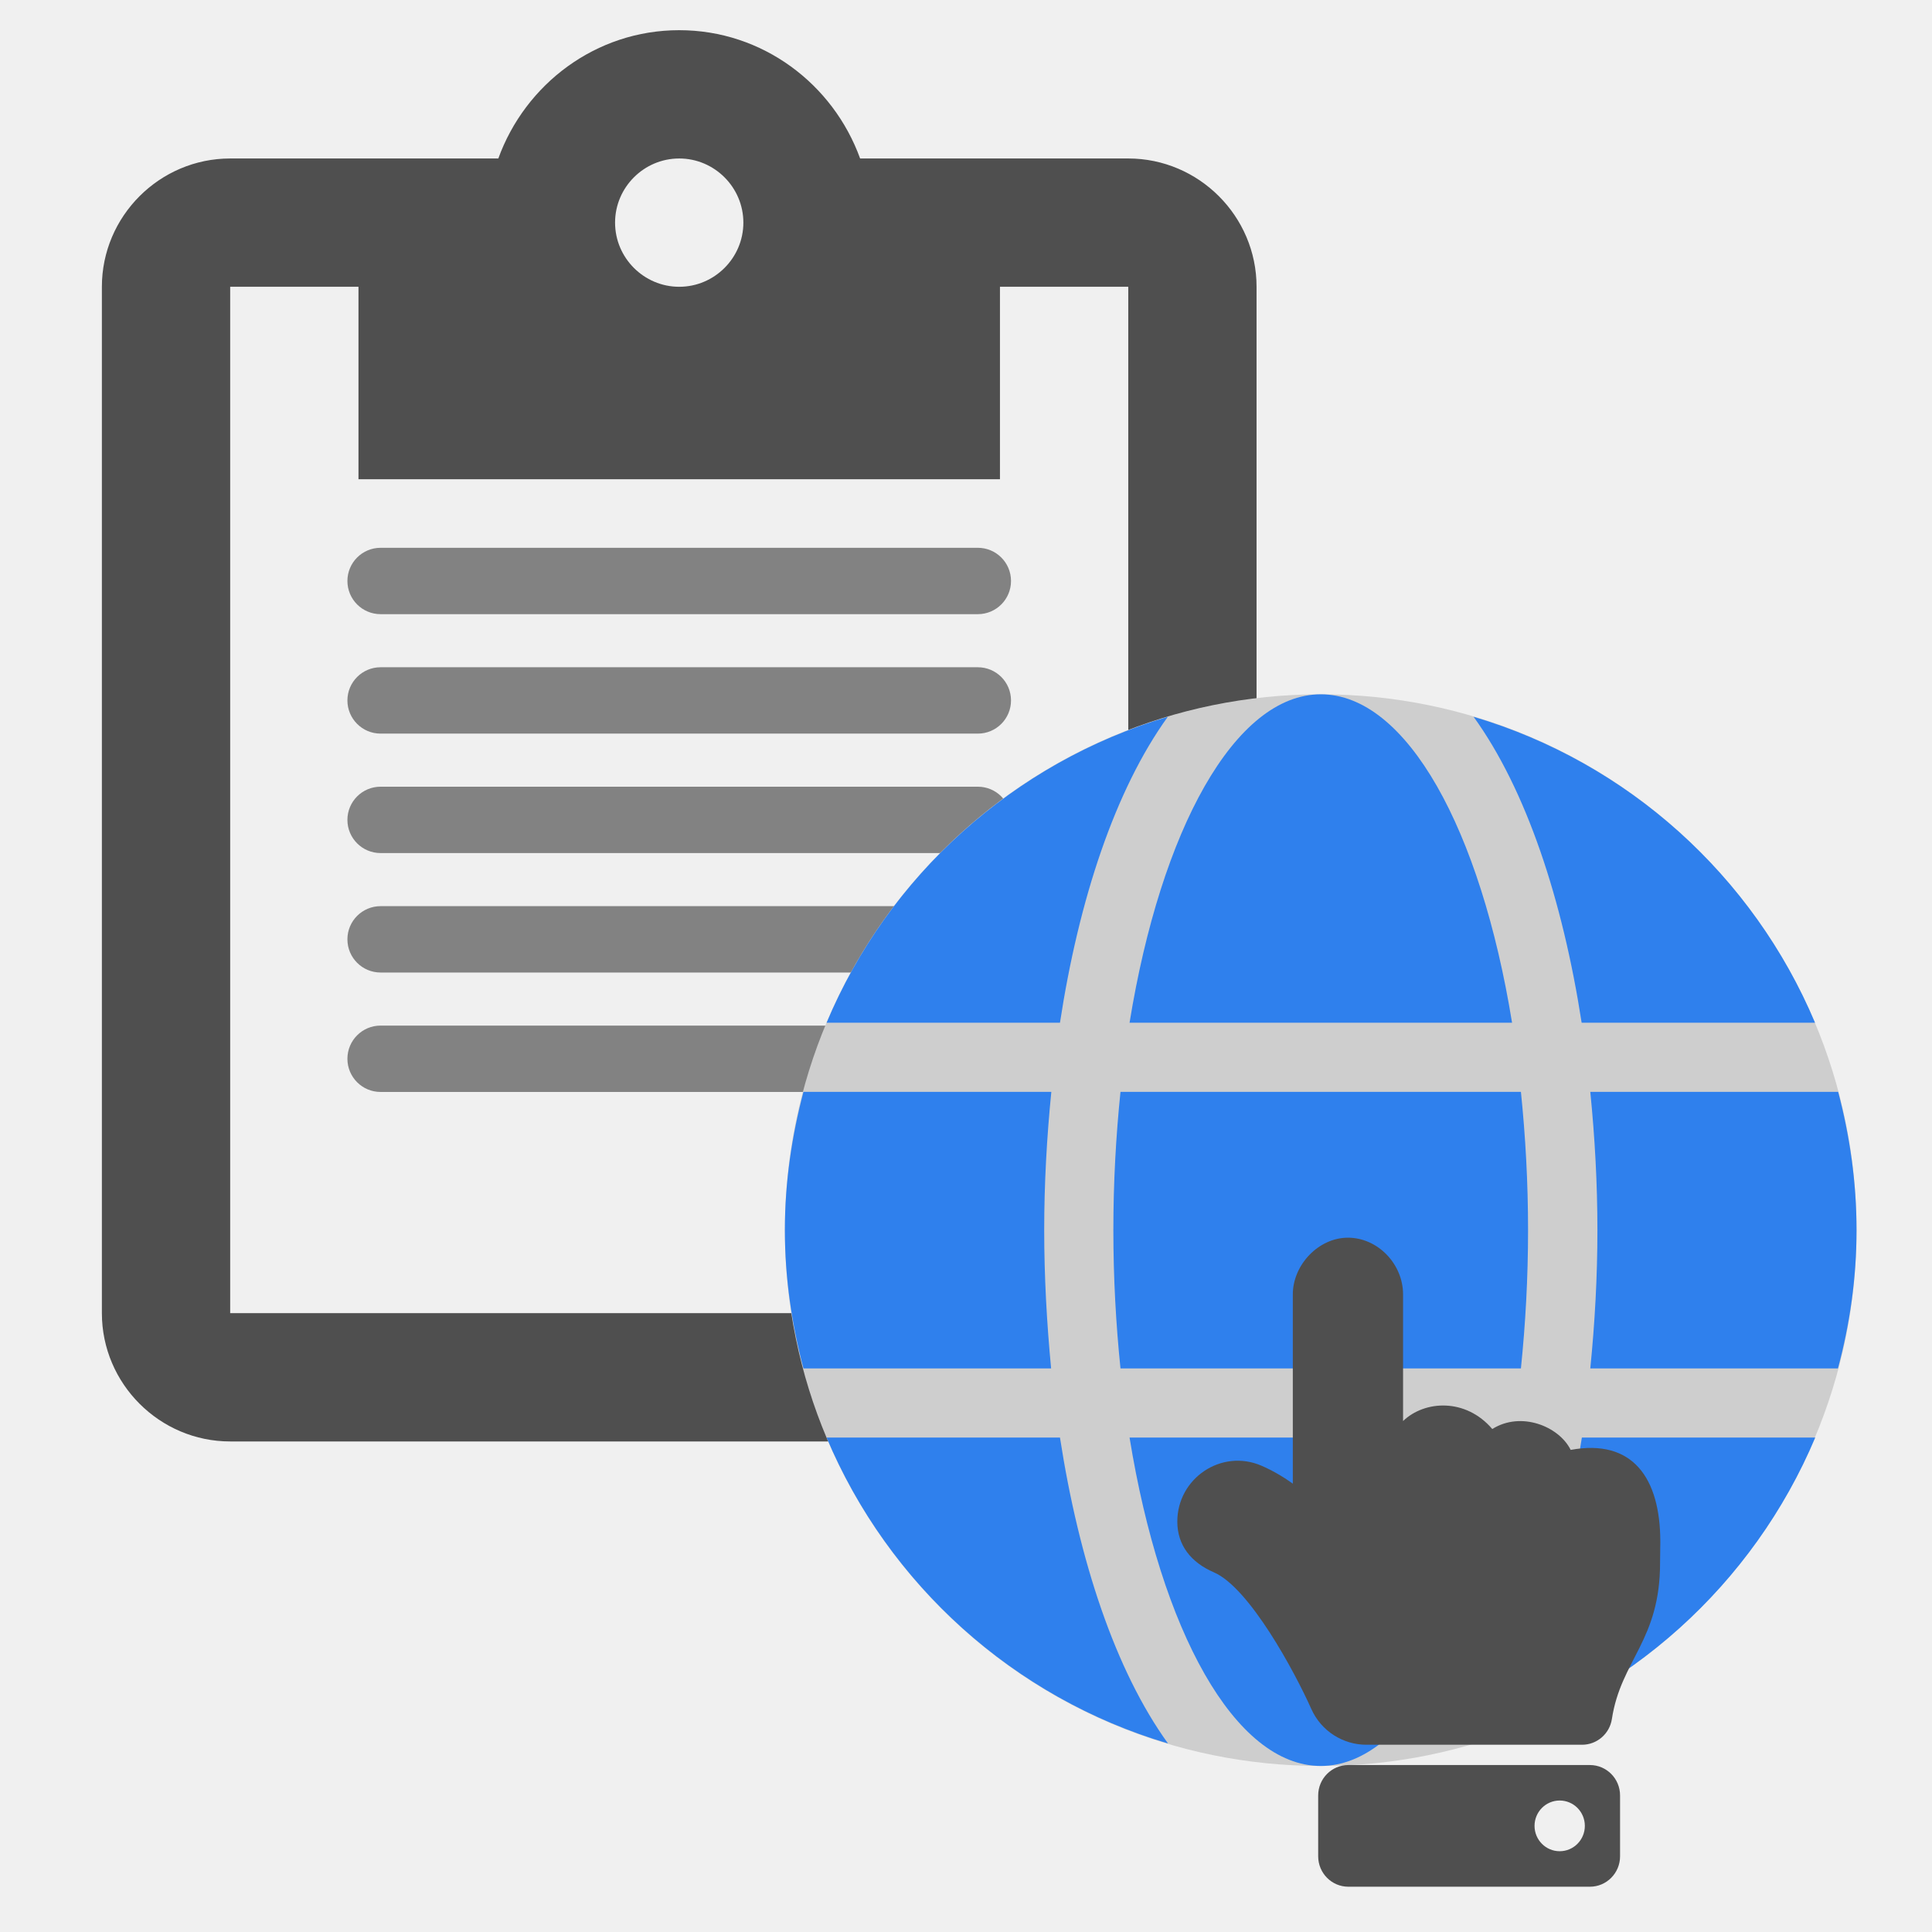
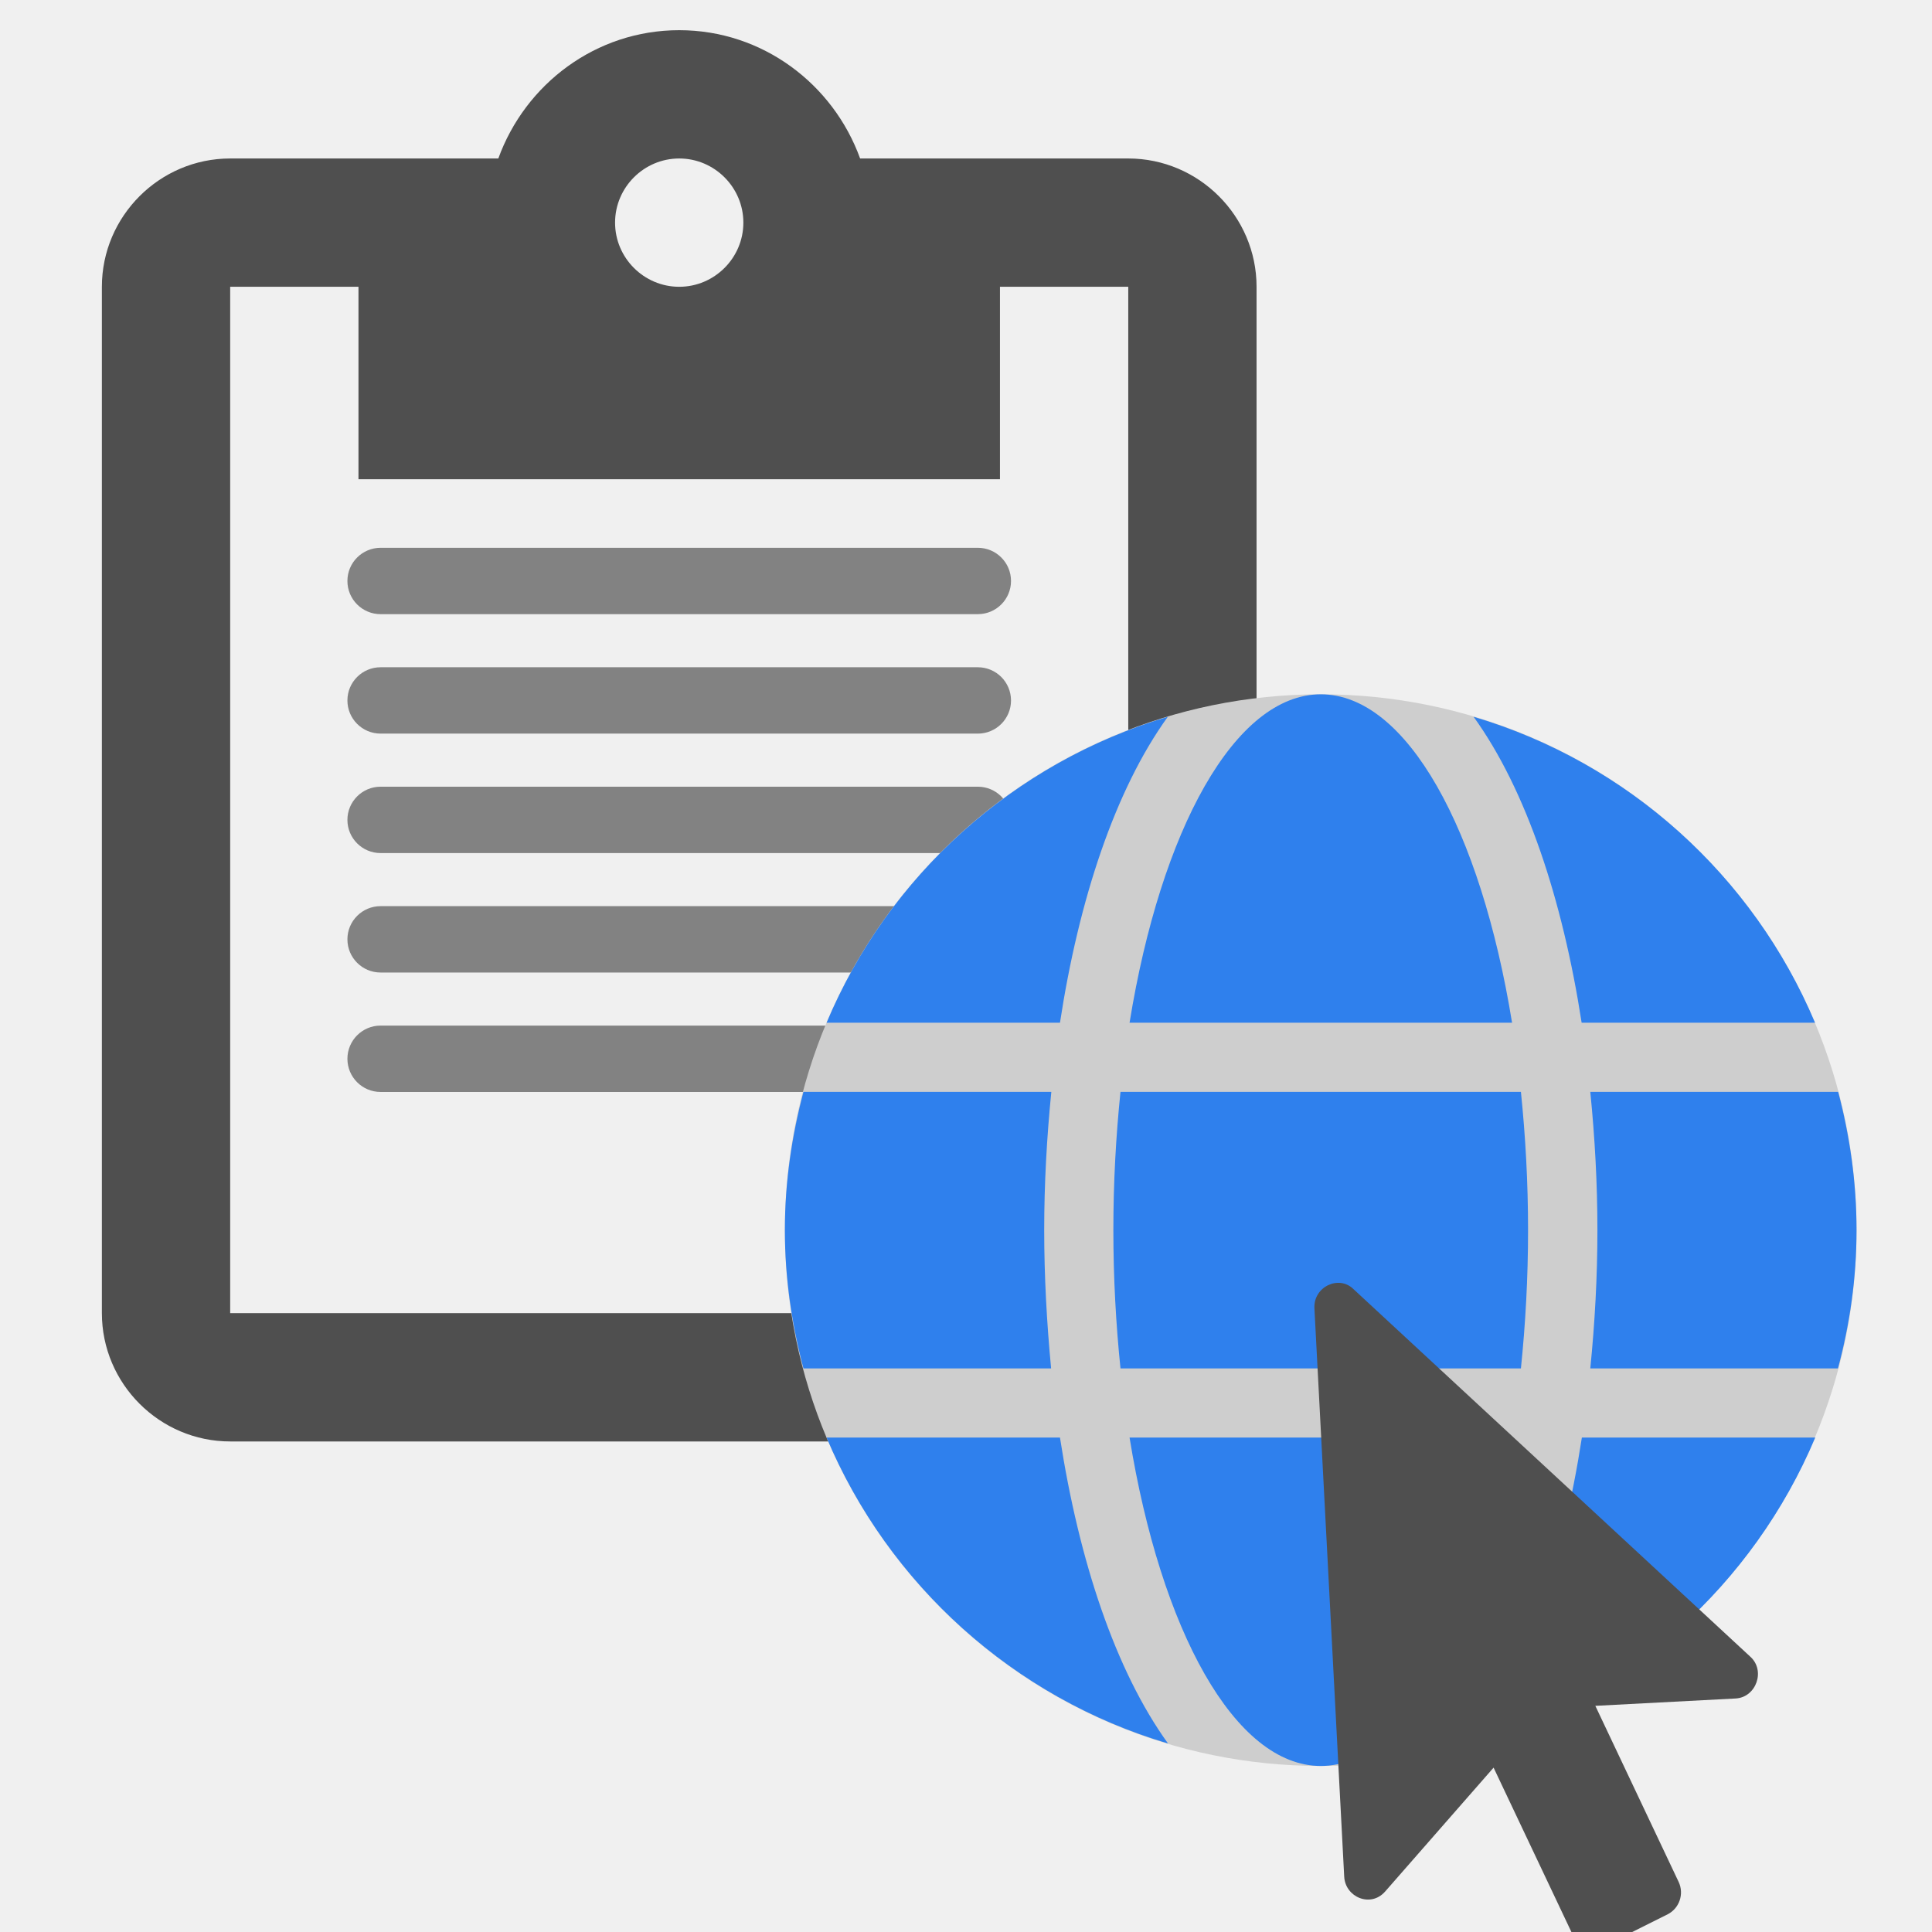
<svg xmlns="http://www.w3.org/2000/svg" width="128" height="128" viewBox="0 0 128 128" fill="none">
  <g clip-path="url(#clip0_306_30)">
    <path d="M74.75 10.5H56.985C55.2 5.57 50.525 2 45 2C39.475 2 34.8 5.57 33.015 10.5H15.25C10.575 10.5 6.75 14.325 6.75 19V87C6.75 91.675 10.575 95.5 15.25 95.5H74.75C79.425 95.5 83.25 91.675 83.25 87V19C83.25 14.325 79.425 10.5 74.75 10.5ZM45 10.5C47.337 10.5 49.25 12.412 49.25 14.75C49.25 17.087 47.337 19 45 19C42.663 19 40.75 17.087 40.75 14.75C40.75 12.412 42.663 10.5 45 10.5ZM74.75 87H15.25V19H23.75V31.75H66.25V19H74.75V87Z" fill="#4F4F4F" />
    <rect x="23.017" y="36.293" width="43.965" height="4.397" rx="2.198" fill="#828282" />
    <rect x="23.017" y="44.207" width="43.965" height="4.397" rx="2.198" fill="#828282" />
    <rect x="23.017" y="52.121" width="43.965" height="4.397" rx="2.198" fill="#828282" />
    <rect x="23.017" y="60.035" width="43.965" height="4.397" rx="2.198" fill="#828282" />
    <rect x="23.017" y="67.948" width="43.965" height="4.397" rx="2.198" fill="#828282" />
    <circle cx="87.5" cy="81.5" r="35.5" fill="#CECECE" />
    <path d="M100.178 67.758C98.102 54.975 93.206 46 87.507 46C81.809 46 76.912 54.975 74.836 67.758H100.178ZM73.763 81.5C73.763 84.678 73.934 87.727 74.235 90.661H100.765C101.066 87.727 101.238 84.678 101.238 81.5C101.238 78.322 101.066 75.273 100.765 72.339H74.235C73.934 75.273 73.763 78.322 73.763 81.5ZM120.251 67.758C116.156 58.038 107.867 50.523 97.63 47.489C101.123 52.327 103.528 59.613 104.788 67.758H120.251ZM77.37 47.489C67.148 50.523 58.844 58.038 54.763 67.758H70.226C71.472 59.613 73.877 52.327 77.37 47.489V47.489ZM121.783 72.339H105.361C105.662 75.345 105.833 78.422 105.833 81.5C105.833 84.578 105.662 87.655 105.361 90.661H121.769C122.556 87.727 123 84.678 123 81.5C123 78.322 122.556 75.273 121.783 72.339ZM69.181 81.5C69.181 78.422 69.353 75.345 69.653 72.339H53.231C52.458 75.273 52 78.322 52 81.5C52 84.678 52.458 87.727 53.231 90.661H69.639C69.353 87.655 69.181 84.578 69.181 81.5V81.5ZM74.836 95.242C76.912 108.025 81.809 117 87.507 117C93.206 117 98.102 108.025 100.178 95.242H74.836ZM97.644 115.511C107.867 112.477 116.171 104.961 120.265 95.242H104.803C103.543 103.387 101.137 110.673 97.644 115.511ZM54.763 95.242C58.858 104.961 67.148 112.477 77.385 115.511C73.891 110.673 71.486 103.387 70.226 95.242H54.763V95.242Z" fill="#2F80ED" />
-     <path d="M89.304 82C91.273 82 92.957 83.734 92.957 85.763V94.148C94.377 92.776 97.104 92.608 98.868 94.677C100.771 93.478 103.287 94.497 104.061 96.059C108.157 95.305 110 97.902 110 102.156C110 102.387 109.983 103.271 109.984 103.5C109.998 108.705 107.395 109.958 106.791 113.891C106.64 114.872 105.8 115.594 104.816 115.594H90.522L90.522 115.594C88.991 115.593 87.531 114.703 86.868 113.203C85.785 110.777 82.781 105.19 80.424 104.172C78.908 103.517 78.001 102.376 78 100.812C77.999 97.938 80.925 95.962 83.576 97.107C84.272 97.408 84.965 97.805 85.652 98.296V85.763C85.652 83.793 87.364 82 89.304 82ZM89.333 116.938H105.333C106.438 116.938 107.333 117.84 107.333 118.953V122.984C107.333 124.098 106.438 125 105.333 125H89.333C88.229 125 87.333 124.098 87.333 122.984V118.953C87.333 117.84 88.229 116.938 89.333 116.938ZM103.333 119.289C102.413 119.289 101.667 120.041 101.667 120.969C101.667 121.896 102.413 122.648 103.333 122.648C104.254 122.648 105 121.896 105 120.969C105 120.041 104.254 119.289 103.333 119.289Z" fill="#4F4F4F" />
+     <path d="M114.991 112.529L105.695 113.016L111.212 124.676C111.596 125.485 111.255 126.431 110.495 126.823L106.285 128.926C105.5 129.319 104.578 128.965 104.196 128.182L98.954 117.11L91.769 125.318C90.811 126.412 89.128 125.696 89.057 124.331L87.084 86.679C87.009 85.242 88.718 84.45 89.678 85.414L115.944 109.743C117 110.67 116.35 112.458 114.991 112.529V112.529Z" fill="#4F4F4F" />
  </g>
  <defs>
    <clipPath id="clip0_306_30">
      <rect width="128" height="128" fill="white" />
    </clipPath>
  </defs>
</svg>
